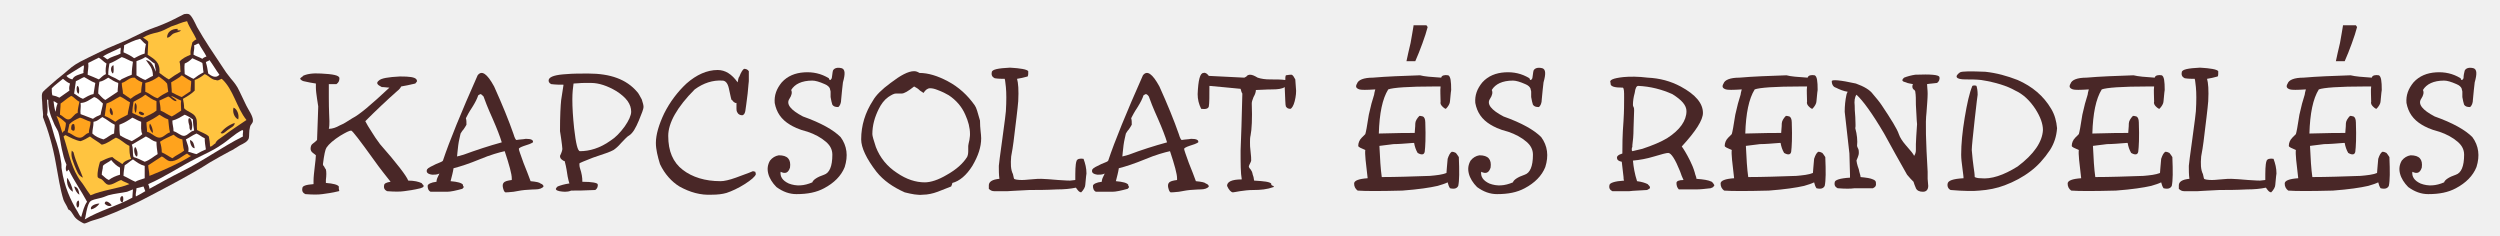
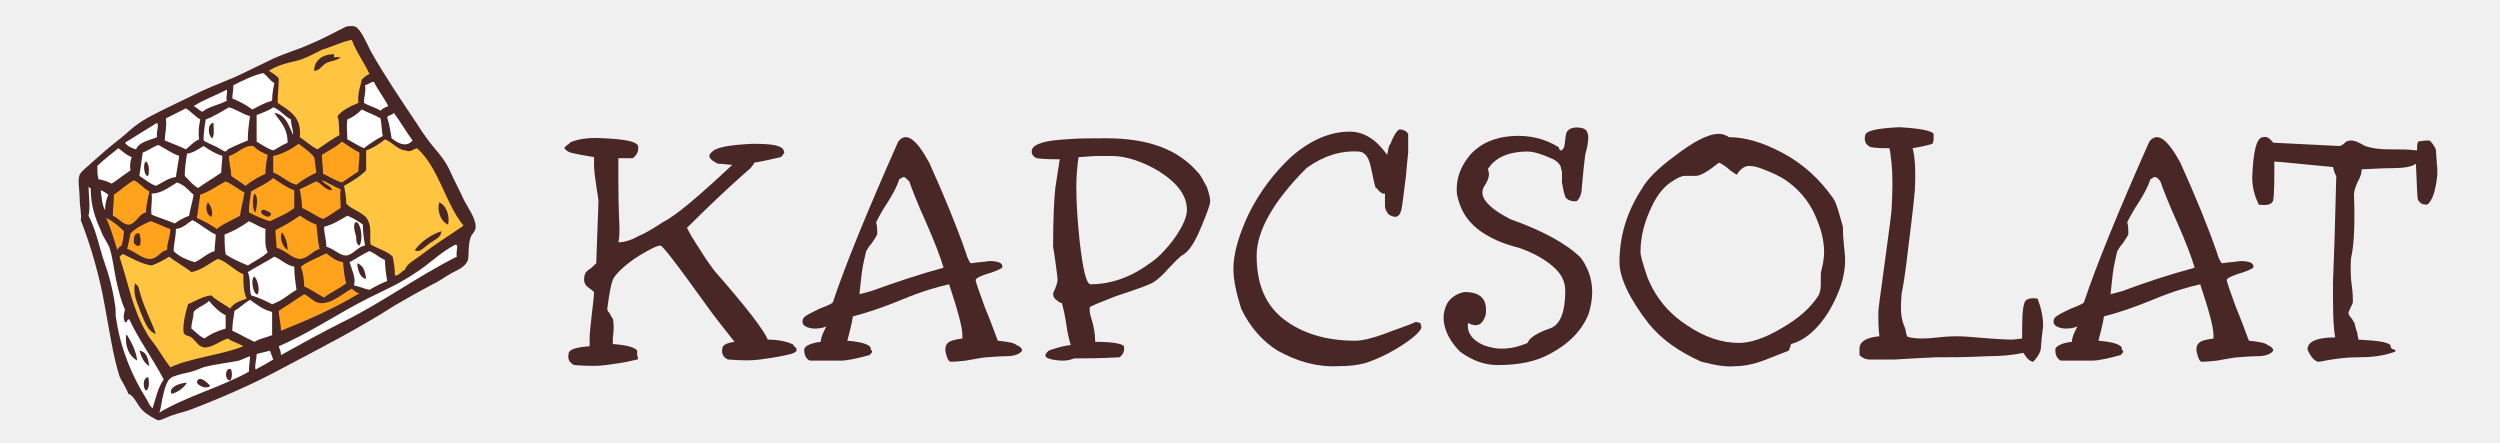
- <svg xmlns="http://www.w3.org/2000/svg" version="1.1" id="Layer_2" x="0px" y="0px" viewBox="-93 377 425 40" style="enable-background:new -93 377 425 40;" xml:space="preserve">
+ <svg xmlns="http://www.w3.org/2000/svg" version="1.1" id="Layer_2" x="0px" y="0px" viewBox="-93 377 226 40" style="enable-background:new -93 377 226 40;" xml:space="preserve">
  <style type="text/css">
	.st0{fill:#492727;}
	.st1{fill:#FFC440;}
	.st2{fill:#FFFFFF;}
	.st3{fill:#FFA31D;}
</style>
  <g>
    <path class="st0" d="M-35.4,409.5c-1.2,0.3-2.1,0.4-2.8,0.5s-1.6,0.1-2.9,0c-0.4-0.2-0.6-0.5-0.5-1c0-0.4,0.6-0.6,1.9-0.7   c0-0.2,0-0.4,0-0.6c0-0.6,0.1-1.4,0.2-2.3c0.1-0.9,0.2-1.6,0.2-2c0,0-0.2-0.2-0.5-0.4s-0.4-0.5-0.4-0.7c0-0.4,0.1-0.7,0.4-0.9   c0.3-0.2,0.5-0.4,0.7-0.6c0.1-3.2,0.2-5.1,0.2-5.7c0-0.1-0.1-0.6-0.2-1.3c-0.1-0.7-0.2-1.4-0.2-1.9c0-0.2,0-0.5,0-0.7   c-0.6-0.1-1.3-0.2-2.1-0.4c-0.3-0.1-0.4-0.2-0.5-0.3s-0.1-0.2,0-0.2c0-0.1,0.1-0.1,0.2-0.2c0.1-0.1,0.2-0.1,0.2-0.2   c0.6-0.3,1.6-0.5,3.1-0.4c2,0.1,3.1,0.3,3.1,0.8c0,0.4-0.1,0.7-0.5,1c-0.7,0-1.1,0-1.3,0c0,0.6,0,1.4,0,2.2c0,2.3,0.1,3.7,0.1,4.1   c0,0.5,0,0.9-0.1,1.3c0.6,0,1.2-0.2,1.9-0.6c0.5-0.2,1.2-0.6,2.1-1.2c1.2-0.6,3.2-2.3,6.3-5.2c-0.4,0-0.8-0.1-1.3-0.1   c-0.8-0.4-1-0.7-0.5-1.1c0.4-0.4,1.6-0.6,3.6-0.7c1.6,0,2.5,0.1,2.8,0.5c0.1,0.2,0.1,0.3,0.1,0.3s-0.1,0.2-0.3,0.4   c-0.9,0.2-1.7,0.4-2.4,0.5l0,0c-0.1,0.2-0.3,0.5-0.7,0.8c-1.7,1.5-3.5,3.2-5.4,5.1c0.2,0.4,0.6,1.1,1.2,2c0.3,0.5,0.7,1.1,1.3,1.9   c2.9,3.3,4.5,5.4,4.8,6.2c1,0,1.8,0.2,2.2,0.4c0.1,0,0.1,0.1,0.2,0.2c0.1,0.1,0.1,0.1,0.2,0.2c0,0.1,0,0.1,0,0.2   c0,0.1-0.2,0.2-0.5,0.3c-1.2,0.3-2.1,0.4-2.8,0.5c-0.7,0.1-1.6,0.1-2.9,0c-0.4-0.2-0.6-0.5-0.5-1c0-0.3,0.4-0.5,1.1-0.6   c-0.7-0.9-1.7-2.1-2.9-3.8c-2.3-3.2-3.6-4.9-3.8-4.9c-0.3,0-0.9,0.3-1.9,0.9c-1.1,0.7-1.9,1.4-2.3,2c-0.2,0.3-0.4,1.2-0.6,2.8   c0,0.1,0,0.2,0.2,0.4c0.1,0.2,0.2,0.4,0.3,0.5c0.1,0.4,0.1,1,0,1.8c0,0.2,0,0.4,0,0.5c1.3,0.1,2,0.3,2.2,0.6v0.1v0.1   c0,0,0,0.1,0,0.2C-35.3,409.4-35.3,409.5-35.4,409.5z" />
    <path class="st0" d="M-0.6,408.7c-0.2,0.3-0.7,0.5-1.4,0.5c0,0-0.6,0-1.8,0.1c-0.2,0-0.8,0.1-1.9,0.3c-0.8,0.1-1.3,0.1-1.4,0.1   c-0.2-0.1-0.3-0.4-0.4-0.8s0-0.7,0.1-0.8c0.2-0.3,0.7-0.4,1.4-0.5v-0.3c0-0.7-0.4-2.2-1.2-4.6c-0.9,0.2-2.4,0.6-4.3,1.4   c-1.7,0.7-3.2,1.2-4.4,1.5c-0.1,0.7-0.3,1.4-0.5,2.2c1.2,0.1,1.9,0.3,2.1,0.6c0,0.1,0,0.2,0.1,0.3c0.1,0.1,0,0.2-0.2,0.4   c-1.1,0.3-2,0.5-2.6,0.5c-0.7,0-1.6,0-2.8,0c-0.4-0.2-0.5-0.6-0.5-1c0-0.3,0.6-0.6,1.5-0.7c0-0.4,0.2-0.8,0.5-1.4   c-0.4,0.2-0.8,0.2-1.2,0.2c-0.8-0.1-1.1-0.4-0.9-0.9c0.2-0.3,0.7-0.5,1.5-0.9c0.8-0.3,1.2-0.5,1.2-0.6c1.1-3.3,3.1-8.2,5.9-14.5   c0.7-0.9,1.6-0.3,2.8,1.9c1.4,3.1,2.5,5.8,3.3,8.1c0.2,0.7,0.4,1,0.5,1c0.5-0.1,1.1-0.1,1.6-0.2c0.9,0,1.3,0.2,1.2,0.6   c-0.3,0.2-0.8,0.4-1.5,0.6c-0.6,0.2-0.9,0.4-0.9,0.5c0,0.2,0.3,1,0.8,2.4c0.5,1.2,0.9,2.3,1.2,3.1c1,0.1,1.5,0.2,1.7,0.4   C-0.8,408.3-0.6,408.5-0.6,408.7z M-7.7,401.2c-0.3-1-0.8-2.3-1.5-3.9c-0.9-2-1.4-3.3-1.6-3.9c-0.2-0.2-0.4-0.4-0.5-0.4   c-0.1,0-0.2,0.1-0.4,0.2c-0.2,0.6-0.5,1.2-1,2c-0.6,0.9-0.9,1.5-1.1,1.9c0.1,0.3,0.1,0.6,0.1,1.1c-0.1,0.2-0.3,0.5-0.5,0.8   c-0.3,0.3-0.4,0.6-0.5,0.7c-0.1,0.5-0.3,1.2-0.4,2c-0.1,1-0.2,1.7-0.2,1.9l1.1-0.3C-12,402.5-9.9,401.8-7.7,401.2z" />
    <path class="st0" d="M2.1,409.5c-0.3-0.1-0.4-0.1-0.5-0.2c-0.1-0.1-0.1-0.1-0.1-0.2s0.1-0.1,0.1-0.2c0.1-0.1,0.1-0.1,0.2-0.2   c0.5-0.2,1.2-0.4,1.9-0.5h0.1c-0.1-0.3-0.2-0.7-0.3-1.2c-0.1-0.6-0.2-1.5-0.5-2.6c-0.1,0-0.3-0.1-0.4-0.2c-0.3-0.2-0.4-0.4-0.4-0.7   c0.3-0.6,0.4-1,0.4-1.2c0-0.3-0.1-0.9-0.2-1.7c-0.1-0.8-0.2-1.2-0.2-1.3c0-2.6,0.1-4.4,0.2-5.3l0.4-2.6c-0.6,0-1.3,0-2.1-0.1   c-0.4-0.2-0.5-0.5-0.4-0.8c0.2-0.5,1.2-0.8,3-0.9c1.1-0.1,2.4-0.1,3.7-0.1c3.8,0,6.5,1,8.3,3.1c0.3,0.3,0.5,0.8,0.8,1.3   c0.2,0.6,0.3,1,0.3,1.3c0,0.3-0.3,1.1-0.8,2.3c-0.5,1.2-1,2.1-1.6,2.5c-0.4,0.2-0.8,0.7-1.4,1.3c-0.5,0.6-1,1-1.3,1.2   c-0.5,0.3-1.7,0.7-3.5,1.3c-1.5,0.6-2.3,0.9-2.3,1c0,0.2,0,0.5,0.1,0.8c0.3,0.9,0.4,1.6,0.4,2.2v0.1c1.7,0,2.5,0.2,2.6,0.4   c0.1,0.4-0.1,0.8-0.4,1c-1.9,0.1-3.2,0.1-4.1,0.1C3.4,409.7,2.7,409.6,2.1,409.5z M14.3,396c0-1.3-0.8-2.4-2.5-3.5   c-1.5-0.9-3-1.4-4.3-1.4c-0.1,0-0.5,0-1.2,0s-1.3,0.1-1.8,0.1c-0.1,0.7-0.2,1.6-0.2,2.7c0,1.4,0.1,3,0.3,4.9c0.3,2.6,0.6,3.9,1,3.9   c1.6,0,3.4-0.5,5.2-1.8c0.8-0.5,1.6-1.3,2.4-2.4C13.9,397.5,14.3,396.6,14.3,396z" />
    <path class="st0" d="M34.3,390.8c0,0.1-0.1,0.8-0.2,2.1c-0.2,1.5-0.3,2.5-0.4,3c-0.1,0.4-0.2,0.6-0.5,0.7c-0.4,0-0.7-0.2-0.8-0.4   c-0.2-0.3-0.2-0.5-0.2-0.7v-1c-0.1,0-0.1,0-0.2,0c-0.2-0.1-0.3-0.2-0.4-0.3c-0.1-0.1-0.1-0.2-0.2-0.2s-0.2-0.7-0.5-2   c-0.2-0.9-0.6-1.3-1.1-1.3c-1.6-0.1-3.2,0.4-4.7,1.5c-3,3-4.5,5.7-4.5,7.9c0,2.6,0.8,4.5,2.5,5.8c1.6,1.2,3.7,1.9,6.4,1.9   c0.6,0,1.5-0.2,2.6-0.6c1-0.4,2-0.7,2.9-1.1l0.4,0.1l0.1,0.4c-0.1,0.4-0.8,1-1.9,1.7c-1.1,0.7-2.2,1.2-3.1,1.5   c-0.7,0.2-1.5,0.3-2.5,0.3c-1.9,0.1-3.7-0.4-5.5-1.4c-1.3-0.8-2.5-2.1-3.3-3.8c-0.4-1.3-0.7-2.5-0.7-3.6c0-1.4,0.5-3.1,1.4-5   c1-2,2.3-3.7,3.8-5.1c1.7-1.5,3.5-2.3,5.3-2.3c1.3,0,2.4,0.7,3.4,2.1c0.1-0.4,0.1-0.8,0.3-1c0.3-0.8,0.6-1.2,0.8-1.3   c0.3,0,0.6,0.1,0.8,0.4C34.3,389.5,34.3,390,34.3,390.8z" />
    <path class="st0" d="M48.6,389c0.2-0.4,0.7-0.6,1.5-0.4c0.6,0.2,0.6,1,0.2,2.4c-0.1,0.8-0.2,1.8-0.3,2.9c0,0.6-0.2,1.1-0.5,1.3   c-0.5,0-0.8-0.1-1-0.4c-0.1-0.3-0.2-0.7-0.3-1.3c0-0.5,0-0.8,0-0.9c0-0.2-0.1-0.3-0.1-0.5c-0.1-0.3-0.4-0.6-0.9-0.8   c-0.9-0.4-1.6-0.6-2.1-0.6c-1.8,0-3,0.6-3.6,1.6c0.2,0.4,0.1,0.9-0.3,1.5c-0.6,0.9,0.2,1.9,2.3,3c3.1,1.1,5.2,2.3,6.4,3.5   c1.1,1.5,1.3,3.2,0.7,5.1c-0.6,1.5-1.8,2.7-3.5,3.6c-1.3,0.7-2.8,1-4.7,1c-1.2,0-2.3-0.4-3.4-1.2c-0.7-0.7-1.2-1.5-1.4-2.3   s-0.1-1.5,0.3-2.2c0.4-0.5,0.9-0.8,1.5-0.9c1.5,0,2.1,0.7,1.9,2.1c-0.3,0.9-0.8,1.1-1.6,0.7c-0.1,0.8,0.3,1.5,1.4,2   c1.3,0.5,2.6,0.4,4-0.2c0.1-0.4,0.8-0.9,2-1.3c0.9-0.3,1.4-1.4,1.4-3.4c0-0.9-0.4-1.6-1.1-2.2c-0.8-0.7-1.9-1.3-3.1-1.7   c-1.6-0.4-2.5-0.9-3-1.2c-1.5-0.9-2.3-2.1-2.6-3.7c-0.1-1.3,0.3-2.4,1.2-3.5c1-1.1,2.3-1.6,3.8-1.7c1.5-0.1,2.9,0.2,4.2,1   c0.1,0.4,0.3,0.4,0.5,0C48.5,389.8,48.5,389.4,48.6,389z" />
    <path class="st0" d="M73.8,400.5c0,1.5-0.5,3-1.5,4.7c-1,1.6-2.2,2.6-3.4,2.9c0,0.1-0.1,0.4-0.2,0.6c-0.8,0.3-1.5,0.6-2.3,0.9   c-0.8,0.3-1.7,0.5-2.5,0.5c-0.9,0.1-1.9-0.1-3.1-0.4c-2-0.9-3.6-2-4.8-3.5c-1.7-2.2-2.6-4.1-2.6-5.5c0-2.4,0.7-4.6,2-6.6   c0.5-0.9,1.5-1.9,3-3c1.7-1.3,3-2,4-2c0.3,0,0.6,0.1,0.9,0.3c1.5,0,3.1,0.5,4.8,1.4c1.9,1,3.4,2.4,4.6,4.1c0.3,0.4,0.5,1.2,0.9,2.6   C73.6,398.9,73.8,399.8,73.8,400.5z M71.9,399.8c0-1.1-0.3-2.2-0.8-3.3c-0.6-1.4-1.6-2.5-2.8-3.3c-0.5-0.3-1.1-0.6-1.9-0.9   c-0.5-0.2-0.9-0.3-1.3-0.3s-0.8,0.3-1.1,0.8l-0.6-0.4c-0.3-0.3-0.6-0.5-1-0.7c-1,0.8-1.7,1.2-2.1,1.2c-0.1,0-0.3,0-0.5,0   s-0.4,0-0.5,0c-0.3,0-0.7,0.2-1.3,0.6c-0.7,0.5-1.2,1.2-1.6,2c-0.7,1.4-1.1,2.8-1.1,4.3c0,0.3,0.2,1,0.6,2.2   c0.7,1.8,1.9,3.3,3.6,4.4c1.6,1.1,3.2,1.6,4.7,1.6c1,0,2.3-0.4,3.8-1.3c1.6-0.9,2.7-1.9,3.4-3c0.1-0.2,0.2-0.5,0.2-1   c0-0.6,0-0.9,0-0.9c0-0.2,0.1-0.5,0.2-1C71.9,400.2,71.9,399.9,71.9,399.8z" />
    <path class="st0" d="M81.7,390c-0.7,0.2-1.2,0.3-1.8,0.4c0.2,0.7,0.3,1.9,0.2,3.8c-0.1,1.3-0.4,3.6-0.8,6.9   c-0.1,0.7-0.2,1.5-0.4,2.5c-0.1,1.2-0.1,2.2,0.3,3c0.1,0.3,0.1,0.6,0.2,0.8c0.1,0.1,0.6,0.2,1.3,0.2c0.1,0,0.6,0,1.5-0.1   s1.5-0.1,1.8-0.1c0.6,0,1.6,0.1,2.9,0.2c1.3,0.1,1.9,0.1,2,0.1c-0.1,0,0.2,0,0.9-0.1c0-1.5,0-2.6,0.2-3.2c0.1-0.4,0.6-0.5,1.2-0.4   c0.3,0.8,0.5,1.6,0.5,2.5c0,0-0.1,0.6-0.2,1.9c0,0.4-0.3,0.9-0.7,1.3c-0.1,0-0.4-0.1-0.6-0.4c-0.1-0.1-0.2-0.3-0.3-0.4   c-0.9,0.2-2,0.3-3.2,0.3c-1.9,0.1-3.4,0.1-4.7,0.1c-2.3,0.1-3.5,0.2-3.7,0.2h-0.1c-0.1,0-0.5,0-1.1,0s-0.9,0-1.1,0   c-0.3,0-0.6-0.1-0.9-0.4v-0.6c0-0.6,0.6-1,1.8-1.1c-0.1-0.7-0.1-1.5-0.1-2.2c0-0.2,0.2-1.7,0.6-4.6c0.4-2.9,0.6-4.5,0.6-4.7   c0.1-1.7,0.1-3.1,0-4.1c-0.1-0.7-0.1-1.1-0.2-1.4c-0.5,0-1.1,0-1.7-0.1c-0.4-0.2-0.6-0.5-0.5-1c0-0.5,1.1-0.7,3.1-0.8   c1.8,0.1,2.9,0.3,3.1,0.6v0.1v0.1c0,0,0,0.1,0,0.2C81.8,389.9,81.7,389.9,81.7,390z" />
    <path class="st0" d="M112.5,408.7c-0.2,0.3-0.7,0.5-1.4,0.5c0,0-0.6,0-1.8,0.1c-0.2,0-0.8,0.1-1.9,0.3c-0.8,0.1-1.3,0.1-1.4,0.1   c-0.2-0.1-0.3-0.4-0.4-0.8c-0.1-0.4,0-0.7,0.1-0.8c0.2-0.3,0.7-0.4,1.4-0.5v-0.3c0-0.7-0.4-2.2-1.2-4.6c-0.9,0.2-2.4,0.6-4.3,1.4   c-1.7,0.7-3.2,1.2-4.4,1.5c-0.1,0.7-0.3,1.4-0.5,2.2c1.2,0.1,1.9,0.3,2.1,0.6c0,0.1,0,0.2,0.1,0.3c0.1,0.1,0,0.2-0.2,0.4   c-1.1,0.3-2,0.5-2.6,0.5c-0.7,0-1.6,0-2.8,0c-0.4-0.2-0.5-0.6-0.5-1c0-0.3,0.6-0.6,1.5-0.7c0-0.4,0.2-0.8,0.5-1.4   c-0.4,0.2-0.8,0.2-1.2,0.2c-0.8-0.1-1.1-0.4-0.9-0.9c0.2-0.3,0.7-0.5,1.5-0.9c0.8-0.3,1.2-0.5,1.2-0.6c1.1-3.3,3.1-8.2,5.9-14.5   c0.7-0.9,1.6-0.3,2.8,1.9c1.4,3.1,2.5,5.8,3.3,8.1c0.2,0.7,0.4,1,0.5,1c0.5-0.1,1.1-0.1,1.6-0.2c0.9,0,1.3,0.2,1.2,0.6   c-0.3,0.2-0.8,0.4-1.5,0.6c-0.6,0.2-0.9,0.4-0.9,0.5c0,0.2,0.3,1,0.8,2.4c0.5,1.2,0.9,2.3,1.2,3.1c1,0.1,1.5,0.2,1.7,0.4   C112.3,408.3,112.5,408.5,112.5,408.7z M105.4,401.2c-0.3-1-0.8-2.3-1.5-3.9c-0.9-2-1.4-3.3-1.6-3.9c-0.2-0.3-0.4-0.4-0.5-0.4   s-0.2,0.1-0.4,0.2c-0.2,0.6-0.5,1.2-1,2c-0.6,0.9-0.9,1.5-1.1,1.9c0.1,0.3,0.1,0.6,0.1,1.1c-0.1,0.2-0.3,0.5-0.5,0.8   c-0.3,0.3-0.4,0.6-0.5,0.7c-0.1,0.5-0.3,1.2-0.4,2c-0.1,1-0.2,1.7-0.2,1.9l1.1-0.3C101,402.5,103.2,401.8,105.4,401.2z" />
    <path class="st0" d="M123.5,408.8c-1.1,0.4-2.2,0.5-3.4,0.5c-0.9,0-1.6,0.1-2.3,0.2s-1,0.2-1.2,0.2c-0.3,0-0.7-0.4-1-1.1   c0-0.7,0.8-1.1,2.5-1.1c-0.2-1.1-0.2-2.7-0.2-4.9c0.1-2.3,0.2-5.5,0.3-9.7c-0.1-0.1-0.2-0.4-0.3-0.8c-2.2-0.2-4-0.4-5.3-0.5   c0,1.8,0,2.9-0.1,3.5c-0.1,0.4-0.6,0.5-1.3,0.4c-0.4-0.8-0.6-1.6-0.6-2.5c0.1-2.4,0.4-3.6,1-3.6c0.3-0.1,0.6,0.1,0.9,0.5   c2,0.1,4,0.2,6,0.3c0.1,0,0.2-0.1,0.4-0.2c0.1-0.2,0.4-0.3,0.6-0.3c0.4,0,0.8,0.2,1.3,0.5c0.6,0.2,1.3,0.3,2.1,0.3   c1,0,1.9,0,2.6,0.1c0-0.3,0-0.6,0.1-0.8c0.5-0.1,0.8-0.1,1-0.1c0.2,0.1,0.4,0.4,0.6,0.8l0.1,1.4c0.1,0.7,0,1.5-0.2,2.3   c-0.2,0.8-0.5,1.2-0.7,1.3c-0.4,0-0.6-0.1-0.8-0.4c-0.1-0.2-0.1-1.3-0.2-3.3c-0.4,0.3-1.2,0.4-2.1,0.4c-1.2,0-2.1,0.1-2.8,0.1   c0,0.3-0.1,0.7-0.4,1.2c-0.2,0.5-0.3,0.8-0.3,1.1c0.1,2.6,0,4.4-0.2,5.4c-0.1,0.4-0.1,0.8-0.1,1.2c0,0.4,0,0.9,0.1,1.6   c0.1,0.7,0.1,1.2,0.1,1.5c0,0.1-0.1,0.3-0.2,0.5c-0.1,0.2-0.2,0.4-0.2,0.5c0,0.1,0.1,0.3,0.3,0.5c0.2,0.3,0.3,0.5,0.3,0.6   s0.1,0.4,0.2,0.7c0,0.2,0.1,0.4,0.1,0.6c1.7,0.1,2.6,0.2,2.9,0.5c0,0.1,0,0.2,0.1,0.3S123.7,408.6,123.5,408.8z" />
-     <path class="st0" d="M152,390.2c0.1-0.4,0.6-0.5,1.2-0.4c0.4,0.2,0.5,1,0.5,2.5c0,0-0.1,0.6-0.2,1.9c0,0.4-0.3,0.9-0.7,1.3   c-0.1,0-0.3-0.1-0.6-0.4c-0.2-0.2-0.4-0.5-0.3-0.8c0-1-0.1-1.9,0-2.6h-1c-4.5,0-7.1,0.2-7.9,0.5c-1,1.6-1.5,4.1-1.6,7.5   c3.1-0.1,5.1-0.1,6.1-0.1c0-0.4,0.1-0.9,0.1-1.6c0-0.4,0.3-0.9,0.7-1.3c0.1,0,0.3,0,0.6,0.1c0.2,0.1,0.4,0.4,0.4,1   c0.1,2.6,0,4.2-0.1,5c-0.1,0.5-0.5,0.6-1.2,0.2c-0.3-0.5-0.5-1.1-0.6-1.7h-0.2c-1.3,0.1-2.4,0.2-3.3,0.2c-0.9,0.1-1.7,0.2-2.4,0.3   c0.1,2.2,0.2,3.9,0.4,5.3c2.5,0,5.2-0.1,8.2-0.2c1.1-0.1,2.1-0.2,2.8-0.5c0-0.3,0.1-1.1,0.2-2.4c0.2-0.6,0.4-1,0.7-1.2   c0.3,0,0.5,0.1,0.7,0.2c0.1,0.1,0.3,0.4,0.5,0.7c0.1,2.4,0.1,4-0.1,4.9c-0.2,0.4-0.6,0.6-1.4,0.4c-0.2-0.3-0.3-0.6-0.4-1   c-0.4,0.2-1,0.4-1.7,0.6c-1.3,0.3-3.3,0.6-6,0.8c-3.8,0.1-6.3,0.1-7.6,0c-0.4-0.3-0.6-0.7-0.6-1.2s0.8-0.8,2.3-0.9   c-0.3-2.5-0.5-4.2-0.4-4.8c-0.7-0.3-1.2-0.5-1.2-0.7c0-0.5,0.2-1,0.6-1.4l0.6-0.6c0.1-0.3,0.3-1.3,0.6-3.3c0.3-1.4,0.6-2.5,0.9-3.4   c0-0.2,0.1-0.5,0.2-0.9c-1.5,0.1-2.4,0.1-2.7,0c-0.6-0.2-0.7-0.5-0.4-1c0.2-0.6,1.1-1,2.7-1c2.3-0.2,5-0.3,8-0.4   C149.1,390,150.4,390.1,152,390.2z" />
-     <path class="st0" d="M167.7,389c0.2-0.4,0.7-0.6,1.5-0.4c0.6,0.2,0.6,1,0.2,2.4c-0.1,0.8-0.2,1.8-0.3,2.9c0,0.6-0.2,1.1-0.5,1.3   c-0.5,0-0.8-0.1-1-0.4c-0.1-0.3-0.2-0.7-0.3-1.3c0-0.5,0-0.8,0-0.9c0-0.2-0.1-0.3-0.1-0.5c-0.1-0.3-0.4-0.6-0.9-0.8   c-0.9-0.4-1.6-0.6-2.1-0.6c-1.8,0-3,0.6-3.6,1.6c0.2,0.4,0.1,0.9-0.3,1.5c-0.6,0.9,0.2,1.9,2.3,3c3.1,1.1,5.2,2.3,6.4,3.5   c1.1,1.5,1.3,3.2,0.7,5.1c-0.6,1.5-1.8,2.7-3.5,3.6c-1.3,0.7-2.8,1-4.7,1c-1.2,0-2.3-0.4-3.4-1.2c-0.7-0.7-1.2-1.5-1.4-2.3   s-0.1-1.5,0.3-2.2c0.4-0.5,0.9-0.8,1.5-0.9c1.5,0,2.1,0.7,1.9,2.1c-0.3,0.9-0.8,1.1-1.6,0.7c-0.1,0.8,0.3,1.5,1.4,2   c1.3,0.5,2.6,0.4,4-0.2c0.1-0.4,0.8-0.9,2-1.3c0.9-0.3,1.4-1.4,1.4-3.4c0-0.9-0.4-1.6-1.1-2.2c-0.8-0.7-1.9-1.3-3.1-1.7   c-1.6-0.4-2.5-0.9-3-1.2c-1.5-0.9-2.3-2.1-2.6-3.7c-0.1-1.3,0.3-2.4,1.2-3.5c1-1.1,2.3-1.6,3.8-1.7c1.5-0.1,2.9,0.2,4.2,1   c0.1,0.4,0.3,0.4,0.5,0C167.6,389.8,167.6,389.4,167.7,389z" />
-     <path class="st0" d="M197.8,409c-0.9,0.1-1.7,0.2-2.4,0.2c-0.7,0-1.7,0-3,0c-0.3-0.3-0.4-0.7-0.4-1.1c0-0.3,0.4-0.5,1.2-0.5   c-0.2-0.4-0.4-0.9-0.6-1.5c-0.8-2-1.5-3.1-2-3.1c-0.3,0-1.1,0.2-2.4,0.6s-2.5,0.6-3.6,0.7c0.1,1.1,0.3,2.3,0.7,3.5   c0.8,0.1,1.4,0.3,1.8,0.5c0.3,0.3,0.4,0.4,0.4,0.6c0,0.2-0.2,0.2-0.5,0.4c-1.3,0.1-2.3,0.1-3,0.2c-0.6,0-1.6,0-2.9,0   c-0.4-0.2-0.6-0.5-0.5-1c0-0.4,0.9-0.7,2.5-0.8c-0.1-0.2-0.1-0.4-0.1-0.6l-0.3-2.6c-0.5-0.1-0.8-0.3-0.8-0.6   c-0.1-0.3,0.2-0.6,0.9-0.8c0-1.2,0-3.1,0.2-5.6c0.1-1.6,0.1-2.9,0.1-3.9s0-1.5-0.2-1.7c-1.5,0-2.2-0.2-2.1-0.8   c-0.3-0.5,0.4-0.8,2.2-1c1.1-0.1,2.5-0.1,4.1,0.1c2.1,0.1,3.9,0.6,5.6,1.5c2.6,1.4,3.8,2.9,3.8,4.5c0,1.2-1.2,3.1-3.6,5.7   c0.3,0.4,0.8,1.2,1.4,2.4c0.3,0.6,0.6,1.3,0.8,2c0.1,0.5,0.3,0.8,0.3,1.1c1.2,0.1,2,0.2,2.6,0.5c0.1,0.1,0.1,0.1,0.2,0.2   s0.1,0.2,0.2,0.3c0.1,0.1,0,0.2-0.1,0.3C198.3,408.8,198.1,408.9,197.8,409z M193.7,395.9c0-1-0.8-1.9-2.4-2.9   c-1.8-0.8-3.7-1.3-5.8-1.4c-0.3,0-0.5,0.4-0.6,1.2c-0.2,0.7-0.3,1.4-0.3,2c0,0.1,0,0.2,0.1,0.4c0.1,0.1,0.1,0.4,0.1,0.6l-0.1,3   c0,1.2-0.1,2.2-0.2,2.9c0,0,0,0.1,0,0.3c-0.1,0.1-0.1,0.3-0.1,0.4s0,0.2,0.1,0.3l1.7-0.4c1.8-0.6,3.2-1.2,4.2-1.8   C192.6,399.1,193.7,397.5,193.7,395.9z" />
-     <path class="st0" d="M214.3,390.2c0.1-0.4,0.6-0.5,1.2-0.4c0.4,0.2,0.5,1,0.5,2.5c0,0-0.1,0.6-0.2,1.9c0,0.4-0.3,0.9-0.7,1.3   c-0.1,0-0.3-0.1-0.6-0.4c-0.2-0.2-0.4-0.5-0.3-0.8c0-1-0.1-1.9,0-2.6h-1c-4.5,0-7.1,0.2-7.9,0.5c-1,1.6-1.5,4.1-1.6,7.5   c3.1-0.1,5.1-0.1,6.1-0.1c0-0.4,0.1-0.9,0.1-1.6c0-0.4,0.3-0.9,0.7-1.3c0.1,0,0.3,0,0.6,0.1c0.2,0.1,0.4,0.4,0.4,1   c0.1,2.6,0,4.2-0.1,5c-0.1,0.5-0.5,0.6-1.2,0.2c-0.3-0.5-0.5-1.1-0.6-1.7h-0.2c-1.3,0.1-2.4,0.2-3.3,0.2c-0.9,0.1-1.7,0.2-2.4,0.3   c0.1,2.2,0.2,3.9,0.4,5.3c2.5,0,5.2-0.1,8.2-0.2c1.1-0.1,2.1-0.2,2.8-0.5c0-0.3,0.1-1.1,0.2-2.4c0.2-0.6,0.4-1,0.7-1.2   c0.3,0,0.5,0.1,0.7,0.2c0.1,0.1,0.3,0.4,0.5,0.7c0.1,2.4,0.1,4-0.1,4.9c-0.2,0.4-0.6,0.6-1.4,0.4c-0.2-0.3-0.3-0.6-0.4-1   c-0.4,0.2-1,0.4-1.7,0.6c-1.3,0.3-3.3,0.6-6,0.8c-3.8,0.1-6.3,0.1-7.6,0c-0.4-0.3-0.6-0.7-0.6-1.2s0.8-0.8,2.3-0.9   c-0.3-2.5-0.5-4.2-0.4-4.8c-0.7-0.3-1.2-0.5-1.2-0.7c0-0.5,0.2-1,0.6-1.4l0.6-0.6c0.1-0.3,0.3-1.3,0.6-3.3c0.3-1.4,0.6-2.5,0.9-3.4   c0-0.2,0.1-0.5,0.2-0.9c-1.5,0.1-2.4,0.1-2.7,0c-0.6-0.2-0.7-0.5-0.4-1c0.2-0.6,1.1-1,2.7-1c2.3-0.2,5-0.3,8-0.4   C211.4,390,212.7,390.1,214.3,390.2z" />
-     <path class="st0" d="M225.4,409c-1.4,0-2.4,0-3.1,0c-0.7,0.1-1.6,0.1-2.9,0c-0.4-0.2-0.6-0.5-0.5-1c0-0.4,0.9-0.7,2.6-0.8   c0-0.2,0-0.3,0-0.5c0-1.2-0.1-2.4-0.1-3.6l-0.8-7.1c0-1,0.1-2,0.3-2.9c0-0.1,0.1-0.3,0.2-0.5c-0.7-0.1-1.4-0.4-2-0.7   c-0.4-0.1-0.7-0.5-0.7-1.1c0-0.3,1.4-0.2,4.1,0.4c1.4,0.5,2.4,1.1,2.9,1.8c0.6,0.7,1.1,1.3,1.5,1.9c1.6,2.4,2.6,4,2.9,4.9   c0.2,0.6,0.6,1.2,1.2,1.9c0.8,0.9,1.3,1.5,1.4,1.8c0.2-0.3,0.3-0.6,0.3-1c0-0.3,0-0.7,0-1c0-0.6,0.1-1.7,0.2-3.4   c-0.1-0.9-0.1-2-0.2-3.3c0-0.9,0-1.6-0.1-2.2c0-0.1-0.1-0.3-0.3-0.4c-0.2-0.2-0.2-0.4-0.2-0.5c0-0.1,0-0.2,0.1-0.4   c-0.4-0.1-0.8-0.1-1.2-0.3c-0.3-0.1-0.4-0.1-0.5-0.2c-0.1-0.1-0.1-0.1-0.1-0.2s0.1-0.1,0.1-0.2c0.1-0.1,0.1-0.1,0.2-0.2   c0.5-0.2,1.2-0.4,1.9-0.5c2.6-0.1,4,0,4.1,0.4s-0.1,0.8-0.4,1c-0.6,0.1-1.2,0.1-1.7,0.2c0,0.4,0.1,1,0.1,1.6c0,0.8-0.1,1.9-0.2,3.3   c-0.2,1.5-0.1,4.9,0.2,10c0,0.4,0,0.8,0,1.2s0.1,0.8,0.1,1.2c0,0.6-0.3,1-0.9,1s-1-0.2-1.2-0.6c0-0.1-0.2-0.4-0.4-1.1   c-0.3-0.3-0.7-0.7-1.1-1.2c-1.3-2.3-2.6-4.6-3.9-7c-2-3.4-3.6-5.6-4.7-6.6c-0.3,0.4-0.4,1.1-0.3,1.9c0,0.3,0,0.9,0.1,1.9   c0,0.9,0.1,1.5,0,1.9c0.3,1.1,0.4,2.1,0.3,3c0,0.1,0.1,0.3,0.2,0.5c0.1,0.2,0.1,0.5,0.1,0.7c0,0.3-0.1,0.5-0.2,0.8   c-0.1,0.3-0.2,0.4-0.2,0.5c0,0.1,0.1,0.7,0.4,1.5c0.1,0.6,0.3,1,0.3,1.3c1,0.1,1.7,0.2,2.1,0.4c0.3,0.1,0.5,0.3,0.5,0.5   C226,408.6,225.8,408.8,225.4,409z" />
-     <path class="st0" d="M240.2,389.3c0.4-0.2,1.8-0.2,4.3-0.1c1.9,0.2,3.7,0.7,5.5,1.4c2.5,1.1,4.4,2.7,5.7,4.9c0.6,1,0.9,2.1,1,3.3   c-0.1,1.4-0.5,2.6-1.2,3.7c-1,1.5-2.1,2.7-3.3,3.6c-1.3,1-2.8,1.8-4.4,2.4c-1.3,0.5-2.8,0.8-4.3,0.9c-0.9,0.1-2.6,0.1-4.9-0.1   c-0.4-0.2-0.6-0.6-0.5-1.1s0.9-0.8,2.7-0.9c0-0.4-0.1-0.9-0.2-1.8c-0.1-0.8-0.2-1.5-0.2-2.2c0-1.8,0.2-3.9,0.6-6.3s0.8-4.2,1.3-5.4   c0.2-0.1,0.5-0.1,0.7,0c0.1,0.3,0.2,0.8,0.2,1.5c0,0-0.2,1.4-0.5,4.2c-0.3,2.8-0.5,4.6-0.5,5.2c0.1,1.2,0.2,2.1,0.3,2.8   c0.1,0.7,0.2,1.3,0.2,1.8c0.2,0.1,0.5,0.2,1,0.2c1.8,0.2,3.9-0.5,6.3-2c2.8-2.1,4.2-4.2,4.3-6.2c0-1-0.4-2.2-1.3-3.6   c-1-1.5-2.1-2.5-3.4-3.1c-1.4-0.8-3.3-1.4-5.8-1.8c-0.9-0.1-1.8-0.1-2.7-0.1C239.5,390.5,239.2,390,240.2,389.3z" />
-     <path class="st0" d="M273.3,390.2c0.1-0.4,0.6-0.5,1.2-0.4c0.4,0.2,0.5,1,0.5,2.5c0,0-0.1,0.6-0.2,1.9c0,0.4-0.3,0.9-0.7,1.3   c-0.1,0-0.3-0.1-0.6-0.4c-0.2-0.2-0.4-0.5-0.3-0.8c0-1-0.1-1.9,0-2.6h-1c-4.5,0-7.1,0.2-7.9,0.5c-1,1.6-1.5,4.1-1.6,7.5   c3.1-0.1,5.1-0.1,6.1-0.1c0-0.4,0.1-0.9,0.1-1.6c0-0.4,0.3-0.9,0.7-1.3c0.1,0,0.3,0,0.6,0.1c0.2,0.1,0.4,0.4,0.4,1   c0.1,2.6,0,4.2-0.1,5c-0.1,0.5-0.5,0.6-1.2,0.2c-0.3-0.5-0.5-1.1-0.6-1.7h-0.2c-1.3,0.1-2.4,0.2-3.3,0.2c-0.9,0.1-1.7,0.2-2.4,0.3   c0.1,2.2,0.2,3.9,0.4,5.3c2.5,0,5.2-0.1,8.2-0.2c1.1-0.1,2.1-0.2,2.8-0.5c0-0.3,0.1-1.1,0.2-2.4c0.2-0.6,0.4-1,0.7-1.2   c0.3,0,0.5,0.1,0.7,0.2c0.1,0.1,0.3,0.4,0.5,0.7c0.1,2.4,0.1,4-0.1,4.9c-0.2,0.4-0.6,0.6-1.4,0.4c-0.2-0.3-0.3-0.6-0.4-1   c-0.4,0.2-1,0.4-1.7,0.6c-1.3,0.3-3.3,0.6-6,0.8c-3.8,0.1-6.3,0.1-7.6,0c-0.4-0.3-0.6-0.7-0.6-1.2s0.8-0.8,2.3-0.9   c-0.3-2.5-0.5-4.2-0.4-4.8c-0.7-0.3-1.2-0.5-1.2-0.7c0-0.5,0.2-1,0.6-1.4l0.6-0.6c0.1-0.3,0.3-1.3,0.6-3.3c0.3-1.4,0.6-2.5,0.9-3.4   c0-0.2,0.1-0.5,0.2-0.9c-1.5,0.1-2.4,0.1-2.7,0c-0.6-0.2-0.7-0.5-0.4-1c0.2-0.6,1.1-1,2.7-1c2.3-0.2,5-0.3,8-0.4   C270.5,390,271.7,390.1,273.3,390.2z" />
-     <path class="st0" d="M284,390c-0.7,0.2-1.2,0.3-1.8,0.4c0.2,0.7,0.3,1.9,0.2,3.8c-0.1,1.3-0.4,3.6-0.8,6.9   c-0.1,0.7-0.2,1.5-0.4,2.5c-0.1,1.2-0.1,2.2,0.3,3c0.1,0.3,0.1,0.6,0.2,0.8c0.1,0.1,0.6,0.2,1.3,0.2c0.1,0,0.6,0,1.5-0.1   s1.5-0.1,1.8-0.1c0.6,0,1.6,0.1,2.9,0.2s1.9,0.1,2,0.1c-0.1,0,0.2,0,0.9-0.1c0-1.5,0-2.6,0.2-3.2c0.1-0.4,0.6-0.5,1.2-0.4   c0.3,0.8,0.5,1.6,0.5,2.5c0,0-0.1,0.6-0.2,1.9c0,0.4-0.3,0.9-0.7,1.3c-0.1,0-0.4-0.1-0.6-0.4c-0.1-0.1-0.2-0.3-0.3-0.4   c-0.9,0.2-2,0.3-3.2,0.3c-1.9,0.1-3.4,0.1-4.7,0.1c-2.3,0.1-3.5,0.2-3.7,0.2h-0.1c-0.1,0-0.5,0-1.1,0s-0.9,0-1.1,0   c-0.3,0-0.6-0.1-0.9-0.4v-0.6c0-0.6,0.6-1,1.8-1.1c-0.1-0.7-0.1-1.5-0.1-2.2c0-0.2,0.2-1.7,0.6-4.6c0.4-2.9,0.6-4.5,0.6-4.7   c0.1-1.7,0.1-3.1,0-4.1c-0.1-0.7-0.1-1.1-0.2-1.4c-0.5,0-1.1,0-1.7-0.1c-0.4-0.2-0.6-0.5-0.5-1c0-0.5,1.1-0.7,3.1-0.8   c1.8,0.1,2.9,0.3,3.1,0.6v0.1v0.1c0,0,0,0.1,0,0.2S284.1,389.9,284,390z" />
-     <path class="st0" d="M310.2,390.2c0.1-0.4,0.6-0.5,1.2-0.4c0.4,0.2,0.5,1,0.5,2.5c0,0-0.1,0.6-0.2,1.9c0,0.4-0.3,0.9-0.7,1.3   c-0.1,0-0.3-0.1-0.6-0.4c-0.2-0.2-0.4-0.5-0.3-0.8c0-1-0.1-1.9,0-2.6h-1c-4.5,0-7.1,0.2-7.9,0.5c-1,1.6-1.5,4.1-1.6,7.5   c3.1-0.1,5.1-0.1,6.1-0.1c0-0.4,0.1-0.9,0.1-1.6c0-0.4,0.3-0.9,0.7-1.3c0.1,0,0.3,0,0.6,0.1c0.2,0.1,0.4,0.4,0.4,1   c0.1,2.6,0,4.2-0.1,5c-0.1,0.5-0.5,0.6-1.2,0.2c-0.3-0.5-0.5-1.1-0.6-1.7h-0.2c-1.3,0.1-2.4,0.2-3.3,0.2c-0.9,0.1-1.7,0.2-2.4,0.3   c0.1,2.2,0.2,3.9,0.4,5.3c2.5,0,5.2-0.1,8.2-0.2c1.1-0.1,2.1-0.2,2.8-0.5c0-0.3,0.1-1.1,0.2-2.4c0.2-0.6,0.4-1,0.7-1.2   c0.3,0,0.5,0.1,0.7,0.2c0.1,0.1,0.3,0.4,0.5,0.7c0.1,2.4,0.1,4-0.1,4.9c-0.2,0.4-0.6,0.6-1.4,0.4c-0.2-0.3-0.3-0.6-0.4-1   c-0.4,0.2-1,0.4-1.7,0.6c-1.3,0.3-3.3,0.6-6,0.8c-3.8,0.1-6.3,0.1-7.6,0c-0.4-0.3-0.6-0.7-0.6-1.2s0.8-0.8,2.3-0.9   c-0.3-2.5-0.5-4.2-0.4-4.8c-0.7-0.3-1.2-0.5-1.2-0.7c0-0.5,0.2-1,0.6-1.4l0.6-0.6c0.1-0.3,0.3-1.3,0.6-3.3c0.3-1.4,0.6-2.5,0.9-3.4   c0-0.2,0.1-0.5,0.2-0.9c-1.5,0.1-2.4,0.1-2.7,0c-0.6-0.2-0.7-0.5-0.4-1c0.2-0.6,1.1-1,2.7-1c2.3-0.2,5-0.3,8-0.4   C307.4,390,308.6,390.1,310.2,390.2z" />
-     <path class="st0" d="M326,389c0.2-0.4,0.7-0.6,1.5-0.4c0.6,0.2,0.6,1,0.2,2.4c-0.1,0.8-0.2,1.8-0.3,2.9c0,0.6-0.2,1.1-0.5,1.3   c-0.5,0-0.8-0.1-1-0.4c-0.1-0.3-0.2-0.7-0.3-1.3c0-0.5,0-0.8,0-0.9c0-0.2-0.1-0.3-0.1-0.5c-0.1-0.3-0.4-0.6-0.9-0.8   c-0.9-0.4-1.6-0.6-2.1-0.6c-1.8,0-3,0.6-3.6,1.6c0.2,0.4,0.1,0.9-0.3,1.5c-0.6,0.9,0.2,1.9,2.3,3c3.1,1.1,5.2,2.3,6.4,3.5   c1.1,1.5,1.3,3.2,0.7,5.1c-0.6,1.5-1.8,2.7-3.5,3.6c-1.3,0.7-2.8,1-4.7,1c-1.2,0-2.3-0.4-3.4-1.2c-0.7-0.7-1.2-1.5-1.4-2.3   c-0.2-0.8-0.1-1.5,0.3-2.2c0.4-0.5,0.9-0.8,1.5-0.9c1.5,0,2.1,0.7,1.9,2.1c-0.3,0.9-0.8,1.1-1.6,0.7c-0.1,0.8,0.3,1.5,1.4,2   c1.3,0.5,2.6,0.4,4-0.2c0.1-0.4,0.8-0.9,2-1.3c0.9-0.3,1.4-1.4,1.4-3.4c0-0.9-0.4-1.6-1.1-2.2c-0.8-0.7-1.9-1.3-3.1-1.7   c-1.6-0.4-2.5-0.9-3-1.2c-1.5-0.9-2.3-2.1-2.6-3.7c-0.1-1.3,0.3-2.4,1.2-3.5c1-1.1,2.3-1.6,3.8-1.7c1.5-0.1,2.9,0.2,4.2,1   c0.1,0.4,0.3,0.4,0.5,0C325.8,389.8,325.9,389.4,326,389z" />
  </g>
-   <path class="st0" d="M147.3,381.4c-0.1,0.7-0.3,1.7-0.5,2.9c-0.3,1.2-0.5,2.2-0.7,3.1h1.5c0.4-0.9,0.8-1.9,1.2-3s0.7-2,0.9-2.8  l-0.2-0.3h-2.2V381.4z" />
-   <path class="st0" d="M305.3,381.4c-0.1,0.7-0.3,1.7-0.5,2.9c-0.3,1.2-0.5,2.2-0.7,3.1h1.5c0.4-0.9,0.8-1.9,1.2-3  c0.4-1.1,0.7-2,0.9-2.8l-0.2-0.3h-2.2V381.4z" />
  <g>
    <path class="st0" d="M-81.4,412.6c0.6,0.2,0.8,1.1,1.4,1.6c0.2,0.2,1,0.7,1.3,0.8c0.3,0,1-0.4,1.4-0.5c0.6-0.2,1.1-0.3,1.6-0.5   c2.9-1.1,5.8-2.4,8.2-3.7c3.6-1.9,7.1-3.7,10.2-5.7c1.2-0.7,2.1-1.2,3.4-1.9c0.5-0.2,1-0.6,1.7-1c0.6-0.3,1.3-0.6,1.5-1.2   c0.1-0.4,0-1.2,0.2-1.9c0.1-0.5,0.5-0.6,0.5-1.1c0-0.8-0.7-1.7-1.1-2.5c-0.4-0.9-0.8-1.6-1.2-2.5s-0.9-1.5-1.5-2.2   c-0.5-0.6-1-1.3-1.5-2.1c-1.4-2.1-2.9-4.3-4.2-6.6c-0.3-0.6-0.9-2-1.4-2.2c-0.3-0.1-0.7,0-0.8,0c-1.2,0.6-2.3,1.2-3.3,1.6   c-1.1,0.5-2.2,0.8-3.3,1.3c-1,0.5-2.1,1-3.1,1.5c-1.1,0.5-2.2,0.9-3.3,1.4c-1,0.5-2.1,1-3.1,1.5s-2.1,1-3,1.7   c-0.4,0.3-0.8,0.7-1.3,1.1c-0.9,0.7-1.6,1.3-2.5,2.1c-0.4,0.4-1.1,0.9-1.2,1.2c-0.2,0.5,0,1.4,0,2.1c0,0.8,0.2,1.5,0.1,2   c0.9,2.3,1.7,5,2.2,7.9c0.4,2.1,0.7,4.3,1.3,6.2C-82,411.5-81.6,412-81.4,412.6z" />
    <path class="st1" d="M-61.2,380.6c0.4,1.1,1.1,2,1.6,3.1c-0.3,0.1-0.5,0.3-0.7,0.5c-0.1,0.6-0.4,1.2-0.3,2.1   c-0.7,0.3-1.4,0.6-1.9,1.2c0.2,0.4,0.1,1.2,0.2,1.7c-0.7,0.4-1.3,0.8-2,1.3c-0.6-0.3-1-0.7-1.6-1.1c0.2-1.9-1-2.4-2-3.1   c0-0.7,0.1-1.5,0.1-2.2c-0.2-0.3-0.6-0.5-0.9-0.7c0.8-0.5,1.6-0.7,2.5-0.9c0.8-0.2,1.5-0.6,2.3-1   C-62.9,381.2-62.2,380.8-61.2,380.6z M-64.6,383.4c0.5,0,0.7-0.5,1.1-0.7c0.4-0.2,0.9-0.2,1.3-0.5c-0.2,0-0.3-0.1-0.6,0   c0-0.2,0-0.1,0-0.3C-63.9,381.9-64.6,382.5-64.6,383.4z" />
    <path class="st2" d="M-68.2,384.5c-0.1,0.5-0.2,1-0.2,1.6c-0.7,0.2-1.2,0.5-1.8,0.8c-0.5-0.4-1.1-0.7-1.8-1c0-0.4,0.1-0.7,0.1-1.2   c0.8-0.4,1.8-0.9,2.7-1.1C-68.8,383.9-68.6,384.3-68.2,384.5z" />
    <path class="st2" d="M-59.2,384.4c0.4,0.8,0.9,1.4,1.3,2.2c-0.3,0.1-0.5,0.2-0.7,0.4c-0.5-0.3-1-0.4-1.5-0.7c0-0.6,0.2-1,0.1-1.6   C-59.6,384.6-59.5,384.4-59.2,384.4z" />
    <path class="st2" d="M-72.5,385.1c0.1,0.3-0.1,0.6,0,1c-0.7,0.4-1.6,0.5-2.2,1c-0.3-0.1-0.5-0.4-0.8-0.5   C-74.6,386-73.4,385.6-72.5,385.1z" />
    <path class="st2" d="M-70.4,387.5c-0.1,0.7-0.2,1.4-0.2,2.2c-0.5,0.2-1,0.4-1.6,0.7c-0.1,0-0.4,0.3-0.4,0.3c-0.2,0-0.7-0.4-1-0.5   c-0.4-0.2-0.7-0.3-1-0.5c0-0.7,0.1-1.3,0.2-1.9c0.8-0.3,1.4-0.7,2.1-1.1C-71.6,386.9-71.1,387.3-70.4,387.5z M-73.8,389.5   c0.2-0.3,0.1-1,0.1-1.4C-74.3,388.2-74.2,389.3-73.8,389.5z" />
    <path class="st2" d="M-66.7,387.8c0,0.5,0.2,0.9,0.2,1.4c-0.4-0.8-0.6-1.8-1.7-2c0.5,0.8,1.2,1.3,1.2,2.7c-0.5,0.2-0.9,0.5-1.3,0.7   c-0.6-0.2-1-0.5-1.5-0.8c0-0.6,0-1.8,0-2.4c0.5-0.2,1.1-0.4,1.5-0.7C-67.7,386.9-67.3,387.5-66.7,387.8z" />
    <path class="st2" d="M-74.9,387.8c-0.1,0.5-0.2,1.1-0.1,1.8c-0.5,0.2-0.8,0.6-1.2,0.9c-0.6-0.3-1.2-0.5-1.9-0.8   c0-0.7,0.2-1.2,0.1-2c0.6-0.3,1.2-0.6,1.8-0.9C-75.7,387.1-75.4,387.5-74.9,387.8z" />
    <path class="st2" d="M-58.6,387.7c0.1,0.5,0.1,1.1,0.2,1.6c-0.6,0.3-1.2,0.7-1.7,1.1c-0.5-0.2-0.9-0.5-1.5-0.8c0-0.6-0.1-1.1,0-1.8   c0.5-0.2,0.9-0.5,1.3-0.9C-59.7,387.2-59.1,387.4-58.6,387.7z" />
    <path class="st2" d="M-55.7,389.7c-0.6,0.7-1.4,0.2-1.9-0.2c-0.1-0.6-0.2-1.3-0.4-1.9c0.1-0.2,0.5-0.2,0.6-0.4   C-56.8,388-56.3,388.9-55.7,389.7z" />
    <path class="st2" d="M-78.8,389.4c-0.7,0.3-1.6,0.4-1.9,1.1c-0.4-0.1-0.8-0.3-1-0.6c1-0.6,1.9-1.2,2.9-1.8   C-78.6,388.4-78.9,388.9-78.8,389.4z" />
    <path class="st3" d="M-60.5,390.8c0,0.6-0.1,1.1-0.1,1.7c-0.5,0.3-1,0.7-1.5,1c-0.6-0.2-1.1-0.5-1.7-0.8c0-0.6-0.1-1.2-0.1-1.7   c0.6-0.4,1.3-0.7,1.8-1.2C-61.6,390.1-61.1,390.5-60.5,390.8z" />
    <path class="st1" d="M-55.3,390.4c2,1.8,2.5,4.9,4.2,7c-1.3,0.9-2.6,1.7-3.9,2.7c-0.5,0.4-1.2,0.7-1.4,1.3   c-0.3,0.1-0.6,0.6-0.9,0.5c0-0.6-0.1-1.2-0.2-1.7c-0.5-0.5-1.3-0.7-2-1.1c-0.1-0.7,0.1-1.5-0.2-2.1c-0.3-0.8-1.5-1-2-1.6   c0-0.6-0.1-1.1-0.2-1.6c0.7-0.4,1.4-0.8,2-1.4c0-0.6,0-1.3,0-1.8c0.6-0.2,1.2-0.6,1.7-1c0.6,0.2,1.2,1,1.9,1   C-55.9,390.8-55.7,390.5-55.3,390.4z M-52.5,397.3c0.2-0.8-0.2-1.8-0.8-2C-53.5,396-53.2,397-52.5,397.3z M-55.5,399.6   c0.4,0.3,0.8-0.2,1.2-0.5c0.5-0.4,1.2-0.6,1.2-1.2C-54,398.2-54.9,398.8-55.5,399.6z" />
    <path class="st3" d="M-64.4,392.6c-0.6,0.3-1.2,0.6-1.8,1.1c-0.8-0.2-1.3-0.8-2.1-1.1c0-0.5,0-1,0-1.5c0.9-0.2,1.6-0.6,2.3-1.1   c0.5,0.4,1,0.7,1.4,1.2C-64.5,391.6-64.5,392.1-64.4,392.6z" />
    <path class="st2" d="M-76.8,391.1c-0.1,0.7-0.2,1.2-0.3,1.9c-0.7,0.1-1.2,0.5-1.8,0.8c-0.6-0.2-1-0.6-1.5-0.9   c0.1-0.7,0.2-1.4,0.3-2.1c0.5-0.2,0.9-0.5,1.4-0.7C-78.1,390.4-77.6,390.8-76.8,391.1z M-79.6,392.9c0.1-0.4,0.1-1.1-0.2-1.3   C-80.1,391.7-80,393-79.6,392.9z" />
    <path class="st3" d="M-68.8,391c-0.1,0.5-0.2,1.1-0.2,1.7c-0.6,0.3-1.2,0.6-1.8,1.1c-0.4-0.3-0.9-0.6-1.3-0.9   c0-0.6-0.2-1.1-0.2-1.8c0.8-0.2,1.3-1,2.2-0.9C-69.7,390.6-69.3,390.8-68.8,391z" />
    <path class="st2" d="M-72.9,391.1c0,0.5-0.1,0.9-0.1,1.5c-0.7,0.5-1.4,0.9-2.1,1.4c-0.5-0.3-0.8-0.7-1.2-1.1c0-0.7,0.1-1.3,0.2-2   c0.6-0.1,1-0.4,1.5-0.7C-74,390.6-73.5,390.9-72.9,391.1z" />
    <path class="st2" d="M-81.1,391.2c-0.1,0.4-0.2,0.7-0.1,1.2c-0.6,0.4-1.1,0.8-1.7,1.2c-0.4-0.2-0.7-0.3-1.2-0.4   c-0.1-0.4-0.1-0.7-0.1-1.2c0.6-0.6,1.3-1.1,1.9-1.6C-81.9,390.7-81.6,391-81.1,391.2z" />
    <path class="st3" d="M-66.4,394.2c0,0.5,0,1.1,0,1.6c-0.6,0.5-1.4,0.8-2.2,1.2c-0.7-0.2-1.3-0.5-1.9-0.8c0-0.7,0.1-1.2,0.2-1.9   c0.7-0.4,1.4-0.7,2-1.2C-67.7,393.5-67.2,393.9-66.4,394.2z M-69.9,396.2c0.1-0.5,0.3-1.4-0.1-1.7C-70.2,394.9-70.2,396-69.9,396.2   z M-69.4,396.1c-0.1,0.3,0.9,0.8,0.9,0.2C-68.7,396.1-69.3,395.8-69.4,396.1z" />
    <path class="st3" d="M-79.5,394.3c-0.1,0.6-0.3,1.2-0.3,1.9c-0.6,0.1-0.9,1-1.5,1.1c-0.5,0.1-1-0.6-1.5-0.8c0-0.7,0.1-1.2,0.1-1.9   c0.6-0.4,1.1-0.9,1.8-1.3C-80.4,393.5-80.1,394-79.5,394.3z" />
    <path class="st3" d="M-70.9,394.4c-0.1,0.7-0.3,1.3-0.4,2.1c-0.7,0.4-1.5,0.7-2.1,1.2c-0.6-0.4-1.1-0.7-1.8-1   c0.1-0.7,0.2-1.4,0.3-2.1c0.9-0.3,1.5-0.8,2.3-1.2C-71.9,393.7-71.5,394.1-70.9,394.4z M-73.9,396.6c0.2-0.3,0-1-0.3-1.3   C-74.5,395.7-74.3,396.5-73.9,396.6z" />
    <path class="st3" d="M-63.9,393.3c0.6,0.2,1.1,0.6,1.7,0.8c-0.1,0.5,0,1.2,0,1.7c-0.5,0.3-1,0.7-1.6,1c-0.7-0.3-1.2-0.7-1.9-1   c0-0.6-0.1-1.1-0.2-1.7c0.5-0.2,1-0.5,1.5-0.7c0.5,0.2,0.8,0.8,1.4,0.8C-63,393.8-63.7,393.7-63.9,393.3z" />
    <path class="st2" d="M-75.5,394.6c-0.1,0.7-0.3,1.2-0.4,1.9c-0.5,0.2-0.9,0.4-1.3,0.7c-0.7-0.3-1.4-0.5-2.1-0.8   c-0.1-0.6,0.1-1.2,0-1.9c0.9,0,1.6-0.6,2.3-1C-76.3,393.7-76,394.2-75.5,394.6z" />
    <path class="st2" d="M-85,393.8c0,0,0,0.2,0.2,0.2c0,1.6,0.4,2.7,0.9,3.8c0.2,0.6,0.6,1.1,0.8,1.6c0.3,0.9,0.4,2,0.6,2.9   c0.2,0.9,0.4,1.8,0.8,2.7c-0.1,0.3-0.2,0.8,0,1.1c0.2,0.2,0.2-0.4,0.4-0.2c0.9,1.9,2.1,3.5,3.1,5.4c-0.5,0.7-0.7,1.6-1,2.6   c-0.3-0.2-0.4-0.6-0.6-0.9c-1.2-1.9-2.3-4.4-2.7-7.2c-0.1-0.4,0-0.8-0.1-1.2c-0.2-1.5-0.6-2.9-1.1-4.3c-0.4-1.3-0.7-2.7-1.3-3.8   C-84.8,395.7-85,394.6-85,393.8z M-80.6,409.6c-0.1-0.9-0.5-1.6-0.9-2.3h-0.1C-81.7,408.4-81.3,409.2-80.6,409.6z M-79.5,410.1   c-0.1-0.6-0.2-1.3-0.9-1.4C-80.2,409.3-80,409.8-79.5,410.1z M-79.8,412.3c0.3-0.1,0.3-0.8,0.2-1.2   C-80.1,411.1-80.1,412.1-79.8,412.3z" />
    <path class="st2" d="M-83.9,394.2c0.3,0.1,0.4,0.2,0.7,0.4c-0.2,0.4-0.3,0.9-0.3,1.4C-83.8,395.5-83.8,394.8-83.9,394.2z" />
    <path class="st2" d="M-60.2,397.3c0,0.7,0.1,1.3,0.2,1.9c-0.7,0.1-1,0.8-1.7,0.9c-0.6,0-1.1-0.6-1.8-0.8c0-0.7-0.2-1.1-0.2-1.8   c0.8-0.2,1.4-0.6,2.1-1C-61.1,396.7-60.6,397-60.2,397.3z M-60.8,398.4c0,0.3,0,0.7,0.3,0.8c0.3-0.5,0.2-1.7-0.2-2.1   c-0.1,0-0.1,0-0.2,0C-61.1,397.5-60.9,398-60.8,398.4z" />
    <path class="st3" d="M-64.4,397.3c0.1,0.7,0.1,1.5,0.3,2.2c-0.7,0.2-1.1,0.9-1.8,0.9c-0.7,0-1.3-0.8-2.1-1c0-0.6-0.1-1-0.1-1.6   c0.8-0.4,1.5-0.8,2.2-1.3C-65.4,396.8-65,397.1-64.4,397.3z M-67,399.6c0-0.6-0.2-1.2-0.5-1.6C-67.8,398.5-67.4,399.4-67,399.6z" />
    <path class="st3" d="M-83.4,396.7c0.6,0.3,1.1,0.7,1.6,1.2c0,0.5-0.1,0.8-0.2,1.3c-0.2,0.1-0.3,0.2-0.4,0.4   C-82.7,398.6-83,397.6-83.4,396.7z" />
    <path class="st3" d="M-77.6,397.7c0,0.7-0.3,1.2-0.3,1.9c-0.6,0.1-0.8,0.7-1.4,0.8c-0.8,0.1-1.5-0.7-2.2-0.9   c0.1-0.4,0.2-0.9,0.3-1.4c0.5-0.5,1.1-0.8,1.8-1.1C-78.9,397.1-78.3,397.5-77.6,397.7z M-80.9,399c0.2,0.1,0.2,0.3,0.5,0.2   c0.2-0.2,0.1-0.8,0-1.1C-80.9,398-80.9,398.5-80.9,399z" />
    <path class="st2" d="M-73.5,398.2c0,0.6-0.1,0.9-0.1,1.5c-0.7,0.2-1.1,0.7-1.8,1c-0.7-0.2-1.4-0.5-1.9-1c0-0.7,0.2-1.2,0.2-2   c0.7-0.1,1-0.5,1.5-0.8C-74.8,397.3-74.2,397.9-73.5,398.2z" />
    <path class="st2" d="M-69,397.7c0,0.7-0.1,1.6,0.2,2.1c-0.5,0.5-1.2,0.8-1.8,1.2c-0.7-0.3-1.4-0.6-2-1c-0.1-0.6-0.1-1.2-0.1-1.8   c0.8-0.3,1.5-0.7,2.2-1.2C-70,397.2-69.6,397.5-69,397.7z" />
    <path class="st2" d="M-51.7,399.1c0.1,0.3-0.1,0.7,0,1.1c-3.6,1.8-6.8,4.2-10.5,6c-1.8,0.9-3.6,1.9-5.4,2.9c0-0.3-0.1-0.5-0.2-0.8   c2.8-1.2,5.4-3,8.2-4.4c1.4-0.7,2.8-1.3,4.1-2.2c1.3-0.8,2.3-1.9,3.7-2.6C-51.8,399.2-51.7,399.2-51.7,399.1z" />
    <path class="st2" d="M-58.2,400.5c0,0.6,0.1,1.3,0.2,1.9c-0.5,0.2-1.1,0.5-1.6,0.8c-0.5-0.1-0.9-0.3-1.4-0.4   c0.2-0.7-0.2-1.4-0.4-2.1c0.6-0.3,1.1-0.7,1.8-1C-59.1,399.9-58.7,400.3-58.2,400.5z M-59.9,402.2c-0.1-0.6-0.2-1.2-0.8-1.4   C-60.7,401.4-60.4,402.2-59.9,402.2z" />
    <path class="st1" d="M-77.7,400.2c0.6,0.5,1.4,0.9,2,1.4c1-0.2,1.6-0.8,2.4-1.2c0.9,0.3,1.4,1,2.3,1.4c0,0.8,0,1.6,0.3,2.2   c-0.6,0.2-1.2,0.4-1.5,0.9c-0.5-0.4-1.2-0.7-1.7-1.2c-0.8,0.1-1.4,0.5-2.1,0.8c-0.2,0.7-0.5,1.7-0.4,2.6c0.2,0.3,0.4,0.2,0.7,0.4   c0.4,0.3,0.6,0.8,1.1,0.9c0.7,0.1,1.5-0.6,2.2-0.8c0.4,0.3,0.9,0.4,1.4,0.7c-2,0.8-4.6,1-6.6,1.9c-0.4-0.5-0.7-1-1.1-1.6   c-0.3-0.5-0.8-1-1.1-1.6c-1.2-2-1.6-4.4-2.4-6.8c0.1,0,0.2-0.3,0.4-0.2c0.6,0.3,1.7,0.9,2.5,1C-78.7,400.8-78.2,400.5-77.7,400.2z    M-80.3,405.2c0.4,0.9,0.6,1.7,1.4,2c-0.5-1.4-1.2-2.6-1.6-4.3c-0.1-0.1-0.2-0.2-0.3-0.3C-81,403.7-80.6,404.3-80.3,405.2z" />
    <path class="st3" d="M-62,400.7c0.1,0.7,0.1,1.3,0.3,1.9c-0.6,0.5-1.4,0.8-2,1.3c-0.6-0.3-1.1-0.7-1.8-1c0-0.6-0.1-1.2-0.3-1.8   c0.7-0.5,1.5-0.8,2.3-1.2C-63,400.3-62.6,400.6-62,400.7z" />
    <path class="st2" d="M-66.4,401.1c0,0.7,0.1,1.4,0.2,2.1c-0.7,0.4-1.3,1-2.2,1.3c-0.6-0.3-1.2-0.6-1.9-0.8c-0.2-0.6,0-1.5-0.3-2.1   c0.8-0.5,1.6-0.9,2.4-1.4C-67.5,400.5-67.1,401-66.4,401.1z M-69.7,403.6c0.2-0.4,0-1.3-0.3-1.6C-70.4,402.2-70.1,403.7-69.7,403.6   z" />
    <path class="st3" d="M-60.5,403.5c-2.1,1.3-4.6,2.4-7.1,3.4c0-0.6-0.2-1.3-0.2-1.8c0.8-0.5,1.5-1,2.3-1.5c0.5,0.2,0.8,0.7,1.4,0.8   c1.1,0.1,2.1-0.9,2.9-1.3C-60.9,403.3-60.8,403.5-60.5,403.5z" />
    <path class="st2" d="M-72.6,405.5c0,0.4,0,0.8,0,1.2c-0.7,0.2-1.4,0.5-1.9,0.9c-0.5-0.2-0.8-0.6-1.2-0.9c0-0.6,0.2-0.9,0.2-1.5   c0.3-0.4,1-0.6,1.4-1C-73.7,404.7-73.2,405.2-72.6,405.5z" />
    <path class="st2" d="M-68.4,405.2c0,0.7,0,1.4,0,2.1c-0.5,0.2-1.1,0.3-1.6,0.6c-0.7-0.3-1.3-0.7-2-1c0-0.6,0.1-1.2,0.2-1.8   c0.5-0.3,0.9-0.7,1.4-1C-69.7,404.6-69.2,405-68.4,405.2z" />
    <path class="st2" d="M-68.6,408.7c0.1,0.3,0.2,0.5,0.3,0.8c-0.5,0.3-1,0.6-1.6,0.9c-0.1-0.4,0.1-0.9,0.1-1.4   C-69.4,408.9-69,408.8-68.6,408.7z" />
    <path class="st2" d="M-70.4,409.2L-70.4,409.2c0,0.4-0.1,0.9-0.1,1.4c-2.5,1.4-5.6,2.2-8.1,3.7c0.2-0.5,0.2-1.1,0.4-1.8   c0.1-0.4,0.3-1.1,0.6-1.3c0.2-0.2,1-0.4,1.5-0.5c0.5-0.1,1-0.3,1.5-0.5c1.1-0.3,2.3-0.4,3.2-0.6C-71.1,409.5-70.7,409.3-70.4,409.2   z M-72.1,410.4c-0.5-0.3-0.7,0.9-0.1,1C-72,411.2-72,410.7-72.1,410.4z M-75.2,411.6c0.2,0.3,0.8,0.6,1.2,0.3   C-74.2,411.6-75.1,410.8-75.2,411.6z M-77.5,412.6c0.5-0.1,1.1-0.5,1.4-1C-76.7,411.6-77.8,412-77.5,412.6z" />
  </g>
</svg>
